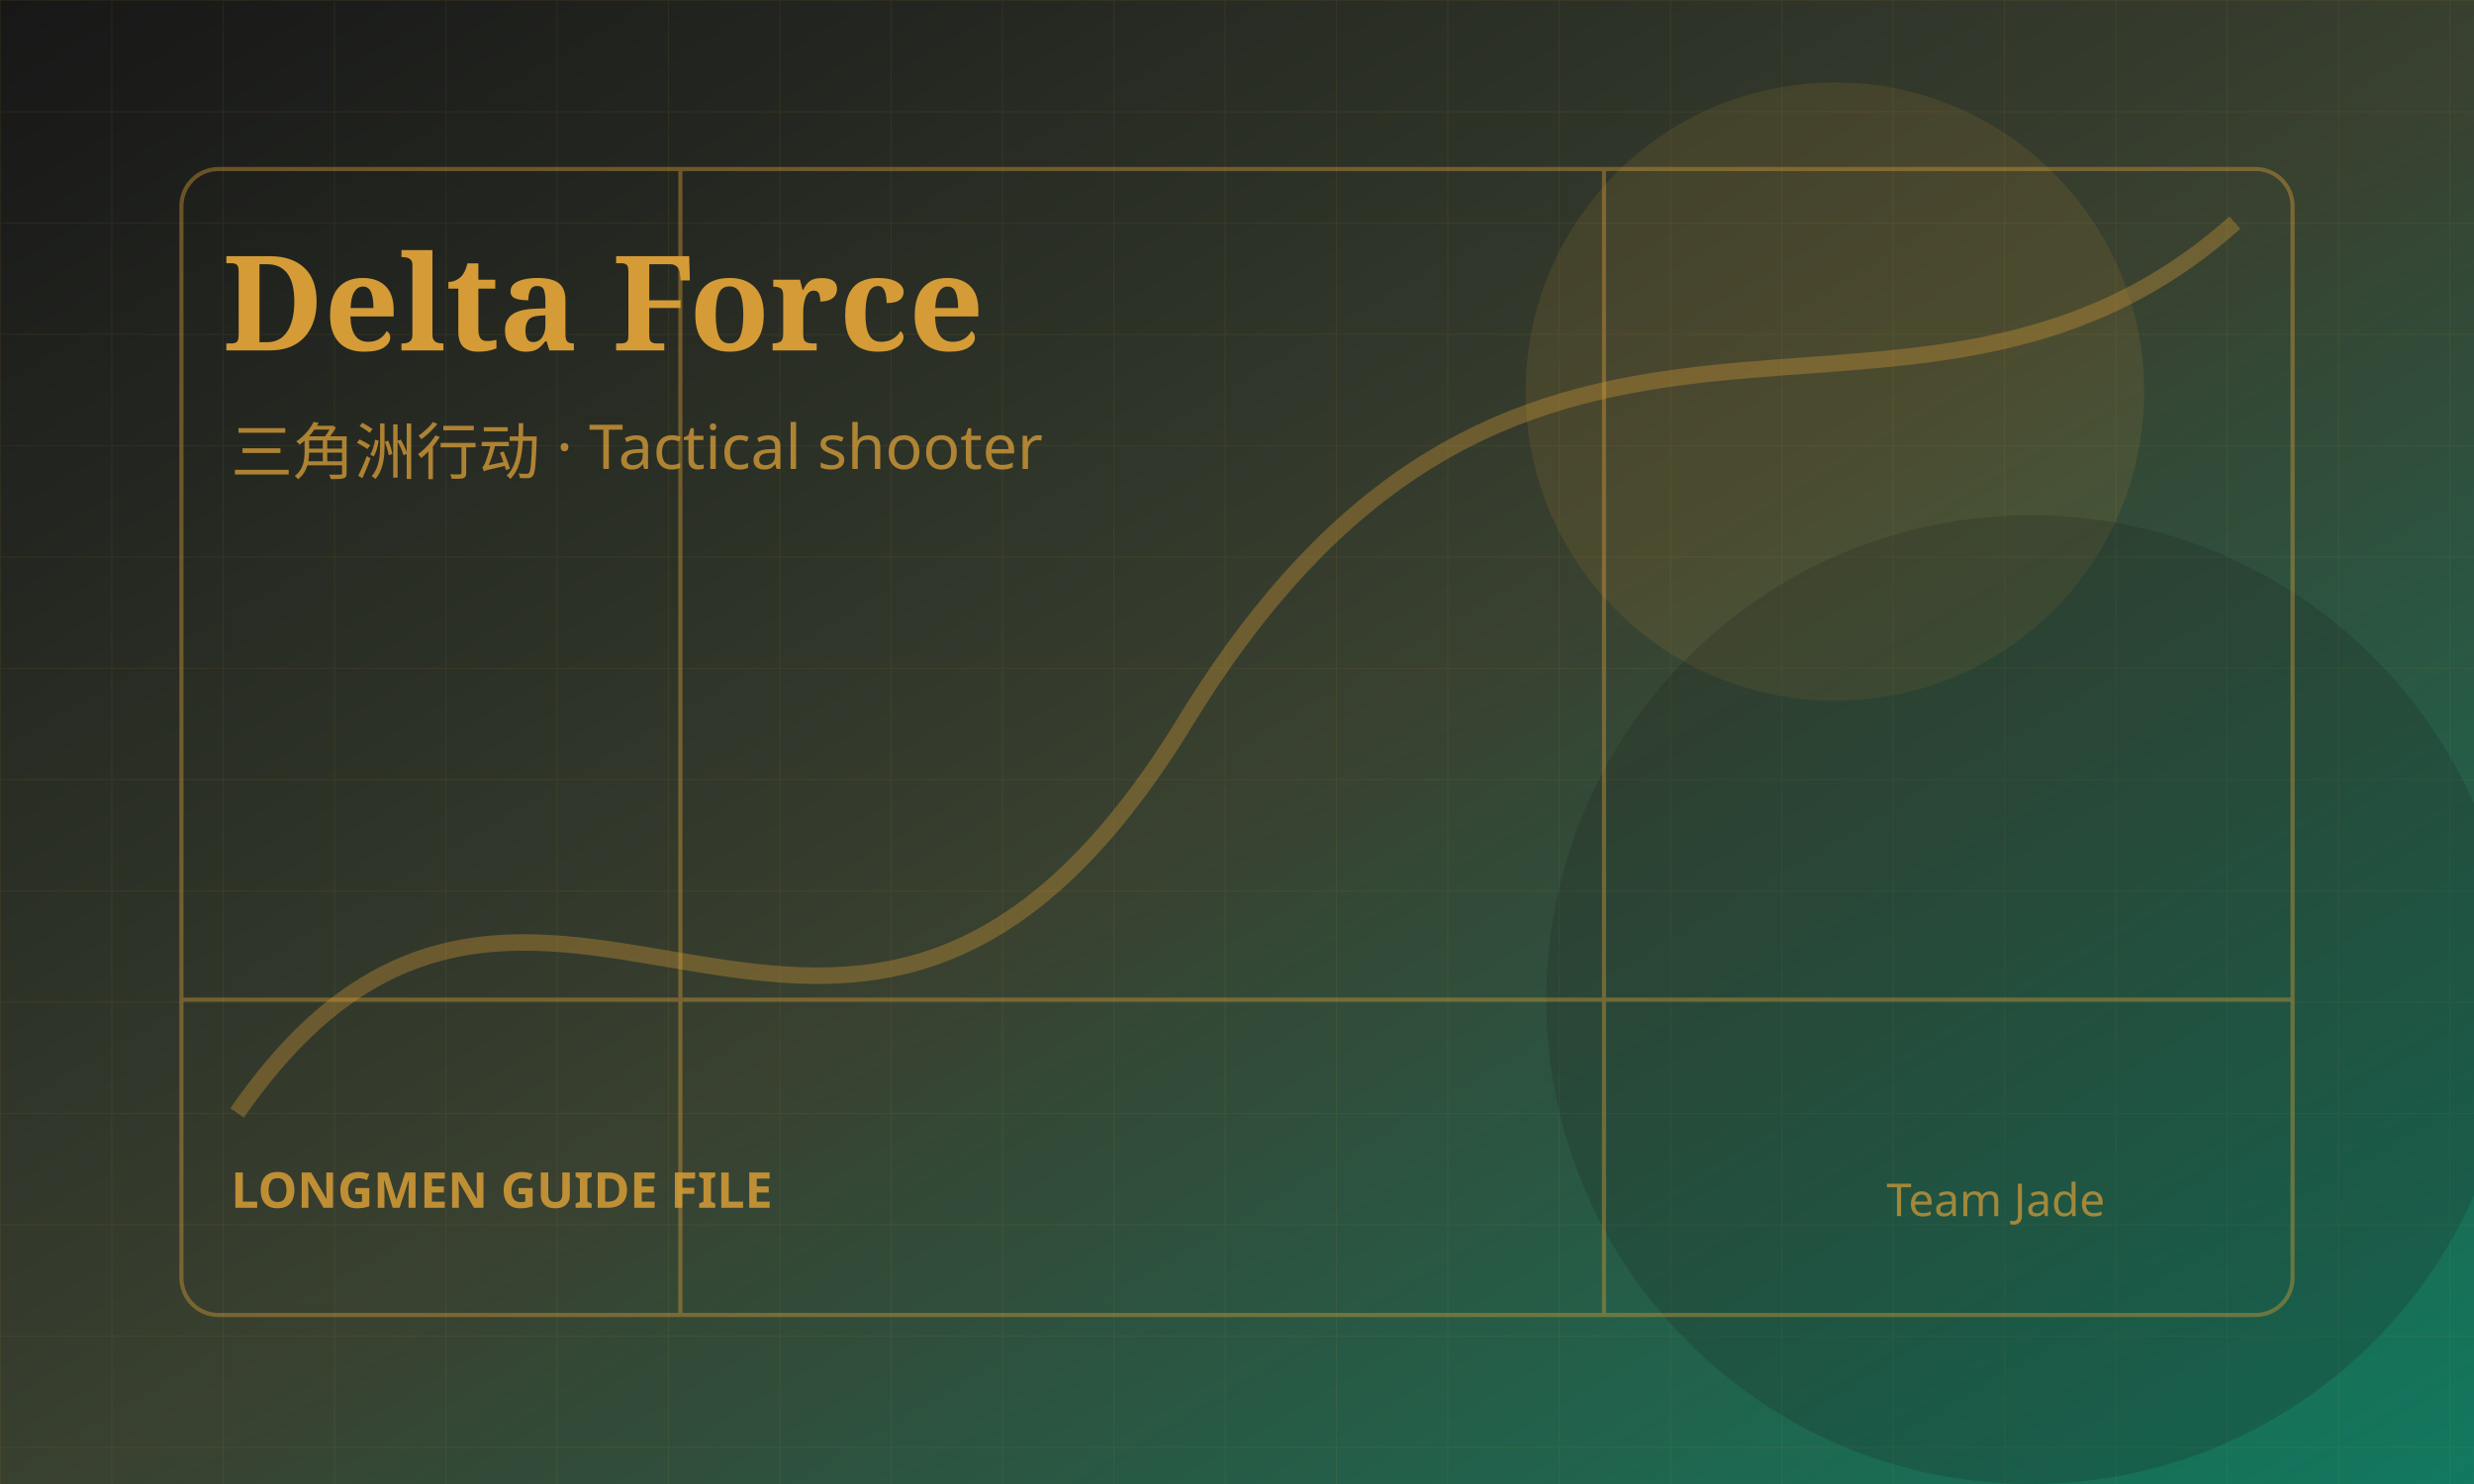
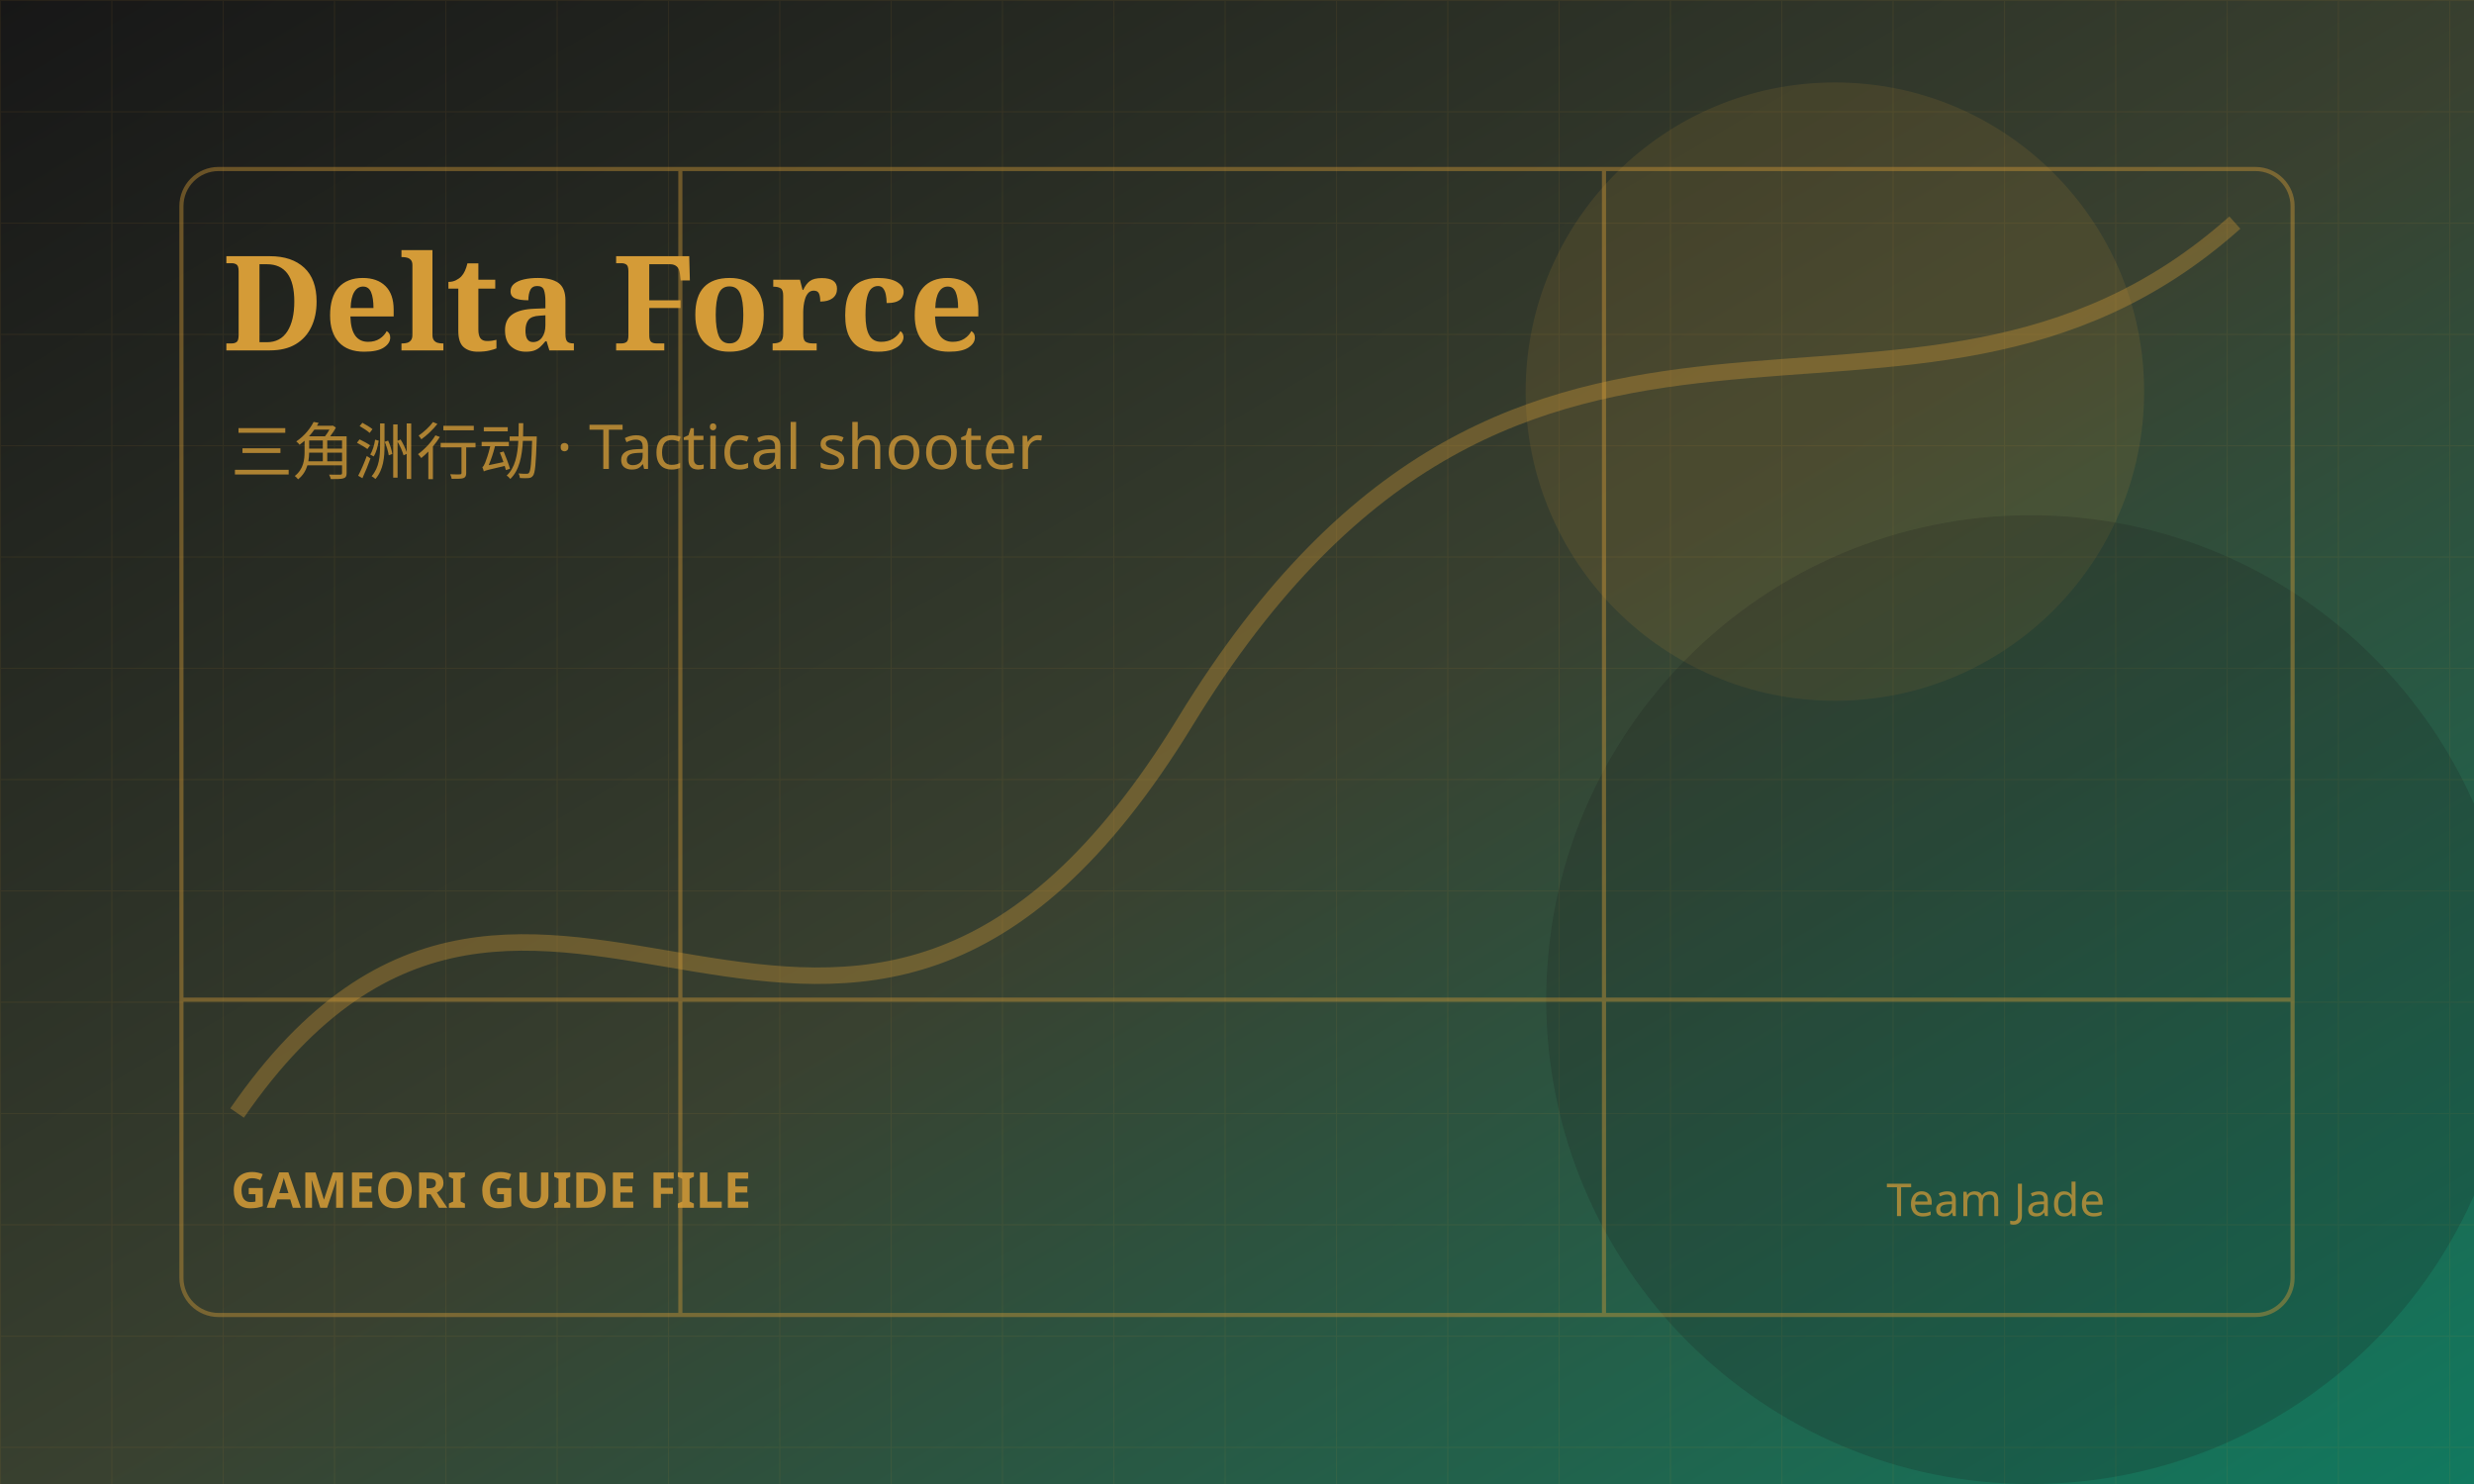
<svg xmlns="http://www.w3.org/2000/svg" width="1200" height="720" viewBox="0 0 1200 720" role="img" aria-labelledby="title desc">
  <defs>
    <linearGradient id="bg" x1="0" y1="0" x2="1" y2="1">
      <stop offset="0%" stop-color="#171717" />
      <stop offset="52%" stop-color="#394130" />
      <stop offset="100%" stop-color="#11795f" />
    </linearGradient>
    <pattern id="grid" width="54" height="54" patternUnits="userSpaceOnUse">
      <path d="M54 0H0V54" fill="none" stroke="#d49b37" stroke-opacity=".08" />
    </pattern>
  </defs>
  <rect width="1200" height="720" fill="url(#bg)" />
  <rect width="1200" height="720" fill="url(#grid)" />
  <circle cx="890" cy="190" r="150" fill="#d49b37" opacity=".12" />
  <circle cx="985" cy="485" r="235" fill="#171717" opacity=".2" />
  <path d="M115 540 C260 330 410 620 575 350 S925 250 1084 108" fill="none" stroke="#d49b37" stroke-opacity=".35" stroke-width="8" />
  <g fill="none" stroke="#d49b37" stroke-width="2" opacity=".42">
    <rect x="88" y="82" width="1024" height="556" rx="18" />
    <path d="M88 485H1112M330 82V638M778 82V638" />
  </g>
  <text x="108" y="170" fill="#d49b37" font-family="Georgia, 'Songti SC', serif" font-size="64" font-weight="800">Delta Force</text>
  <text x="112" y="230" fill="#d49b37" opacity=".78" font-family="'Avenir Next', 'Segoe UI', sans-serif" font-size="30">三角洲行动 · Tactical shooter</text>
-   <text x="112" y="586" fill="#d49b37" opacity=".86" font-family="'Avenir Next', 'Segoe UI', sans-serif" font-size="24" font-weight="800">LONGMEN GUIDE FILE</text>
+   <text x="112" y="586" fill="#d49b37" opacity=".86" font-family="'Avenir Next', 'Segoe UI', sans-serif" font-size="24" font-weight="800">GAMEORI GUIDE FILE</text>
  <text x="915" y="590" fill="#d49b37" opacity=".72" font-family="'Avenir Next', 'Segoe UI', sans-serif" font-size="22">Team Jade</text>
</svg>
